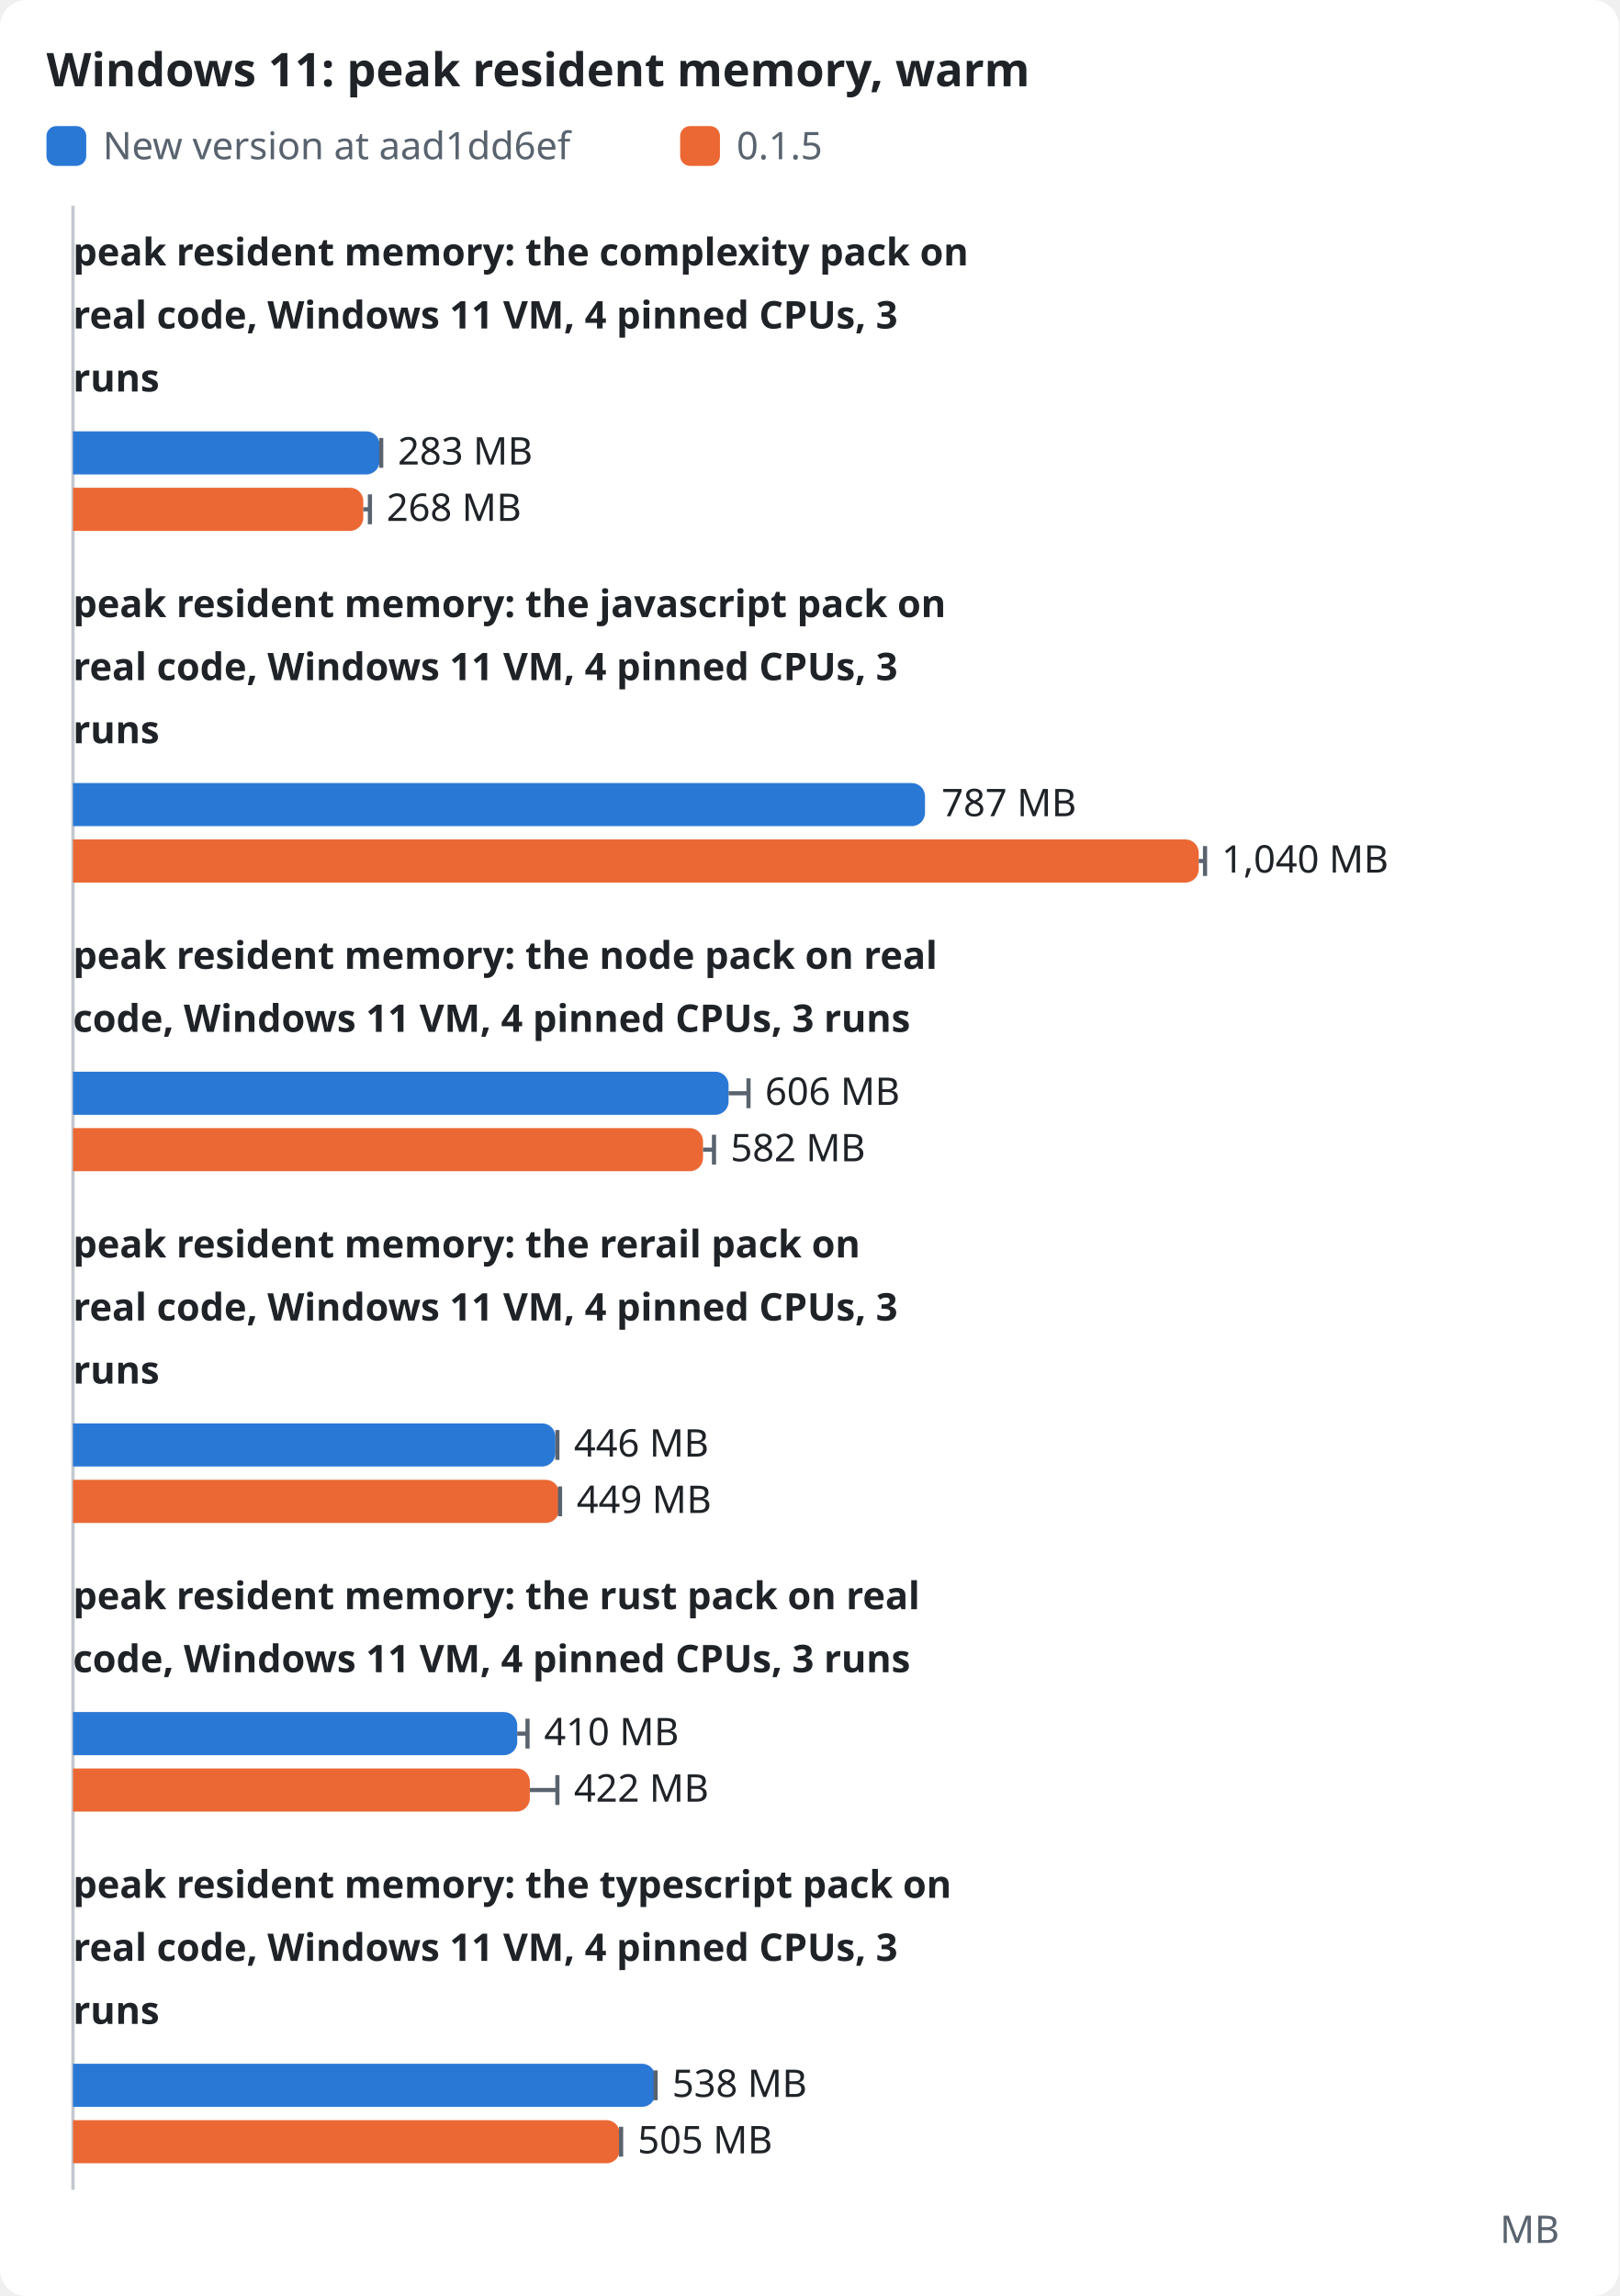
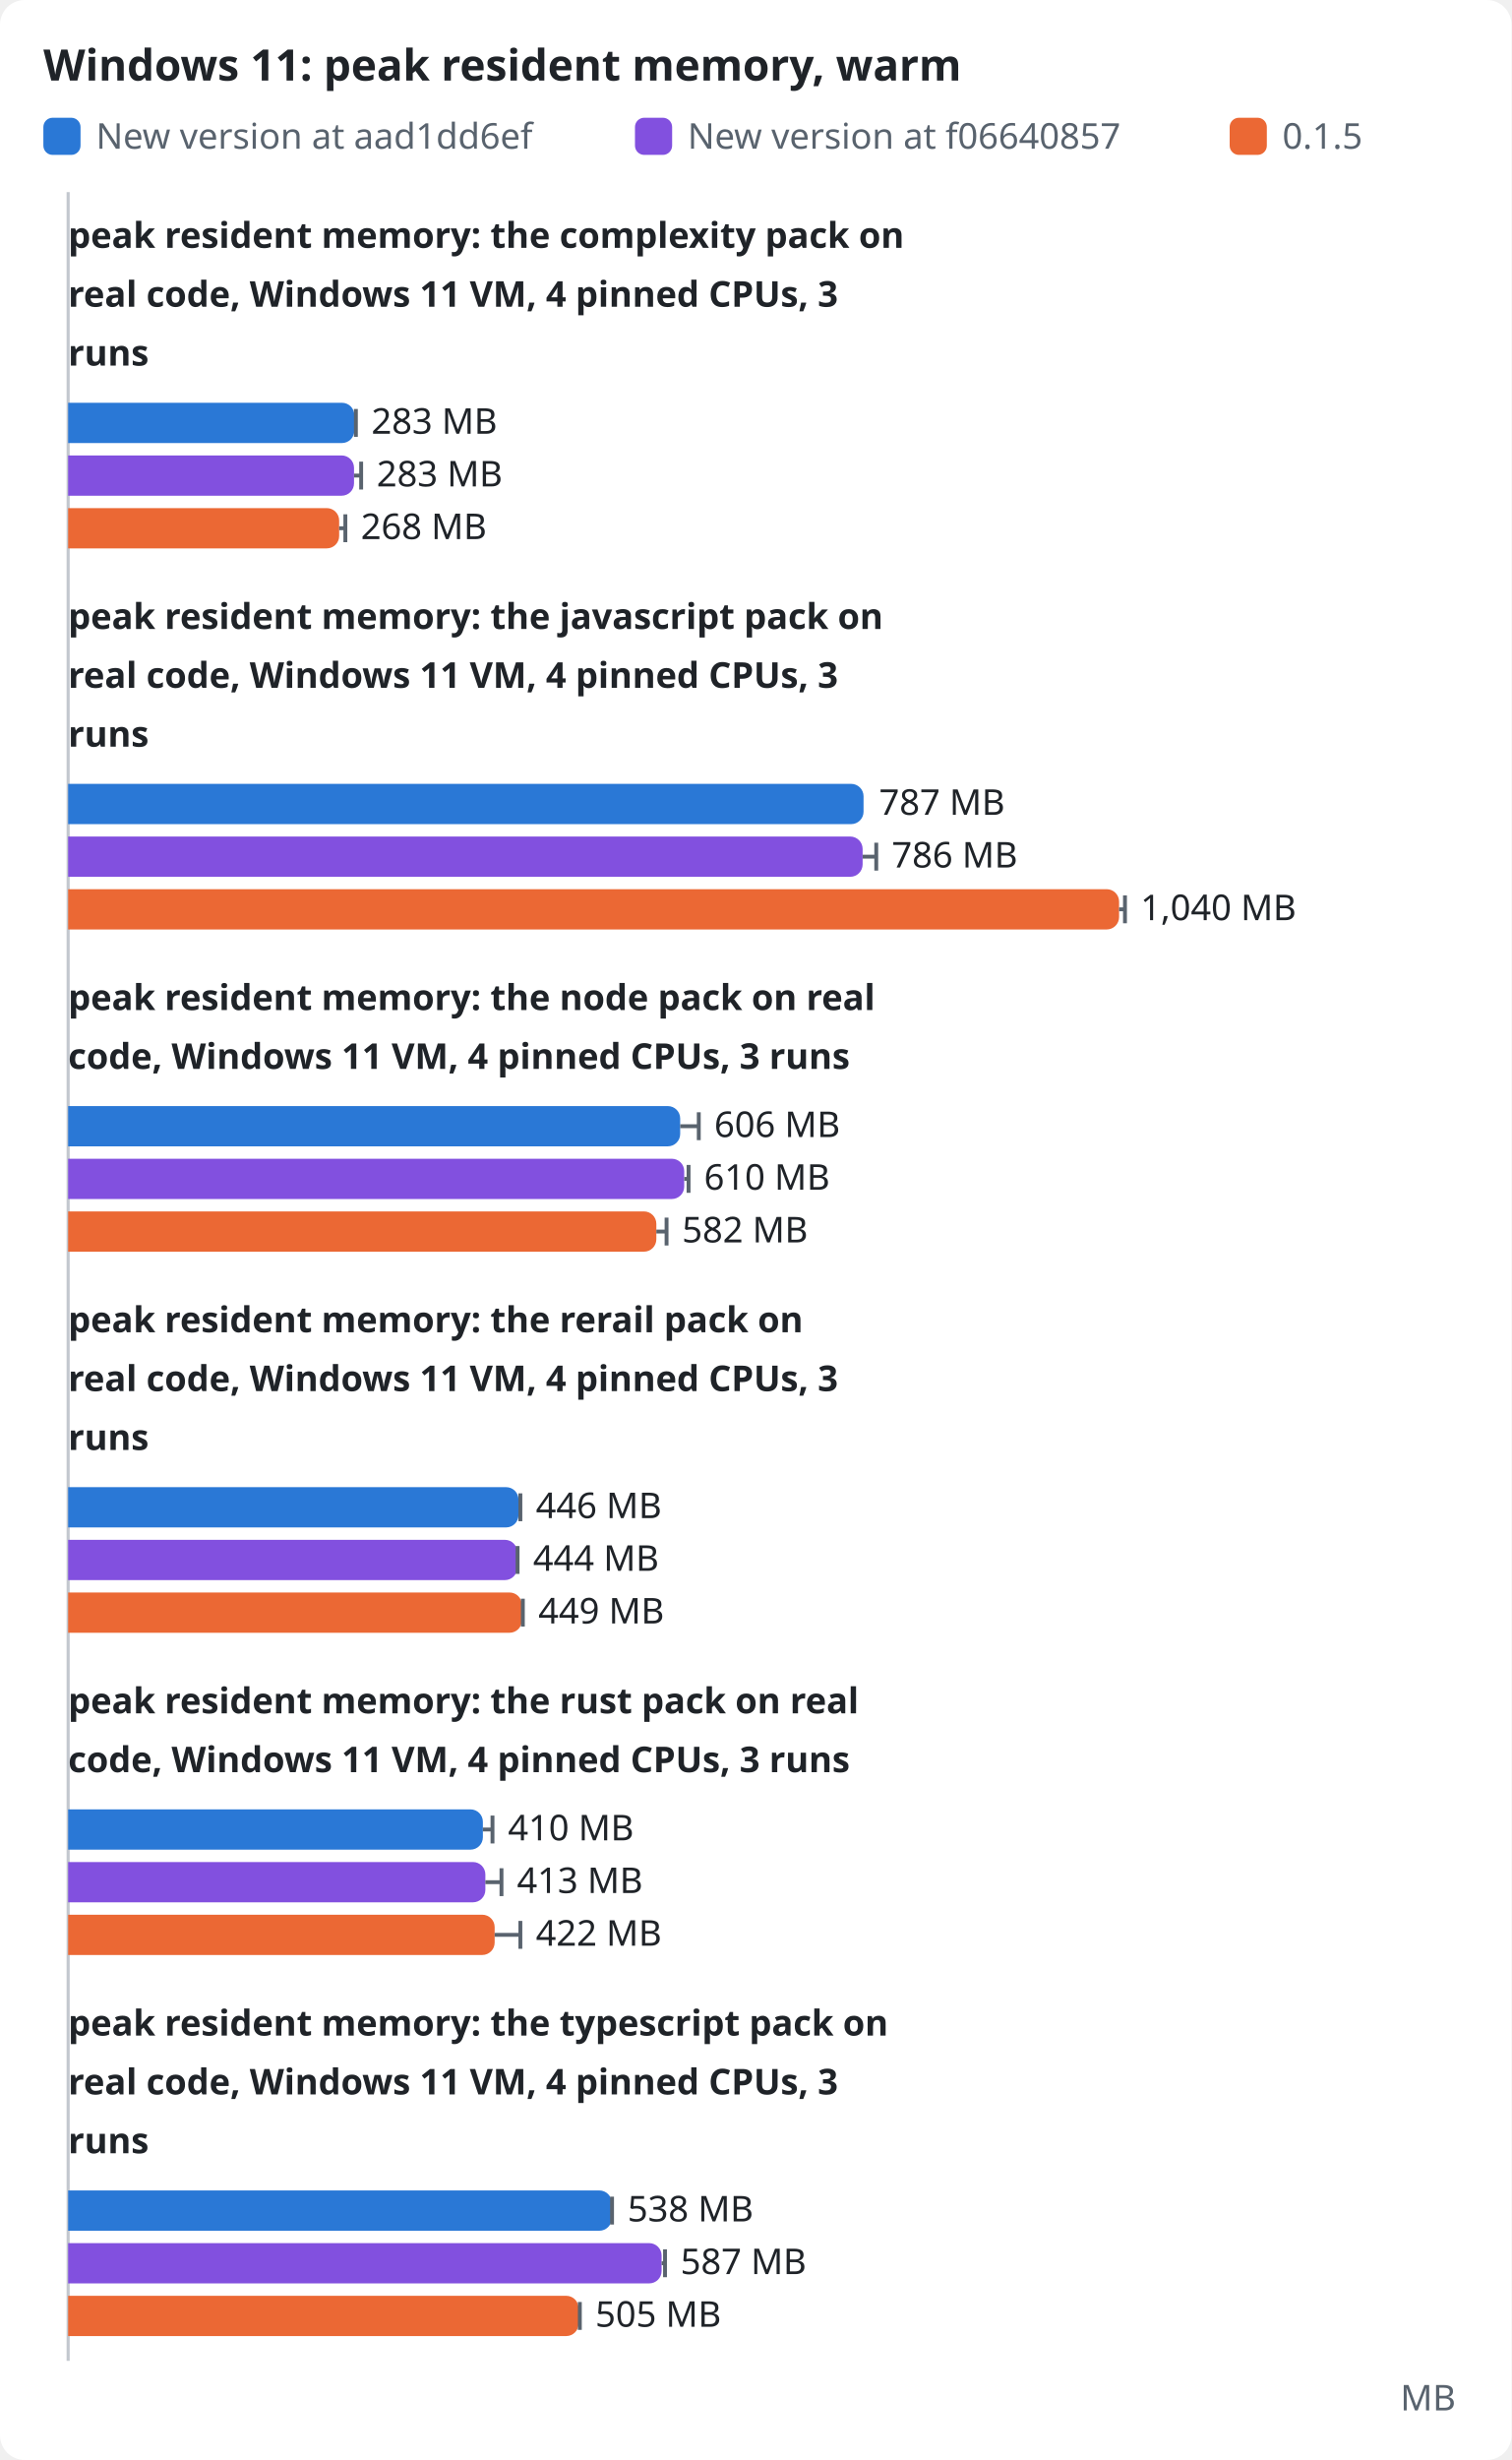
- <svg xmlns="http://www.w3.org/2000/svg" viewBox="0 0 488 692" width="488" height="692" role="img" aria-labelledby="title desc">
+ <svg xmlns="http://www.w3.org/2000/svg" viewBox="0 0 488 794" width="488" height="794" role="img" aria-labelledby="title desc">
  <style>text{font:12.5px -apple-system,BlinkMacSystemFont,"Segoe UI","Noto Sans",Helvetica,Arial,sans-serif} .hl{paint-order:stroke;stroke-width:3px;stroke-linejoin:round} .smalltext{font-size:11.5px} .b{font-weight:600} .ttl{font-size:14px;font-weight:600} .ln{fill:none;stroke-width:2;stroke-linejoin:round;stroke-linecap:round} .wk{stroke-width:1.25;fill:none} .ref{stroke-width:1.5;stroke-dasharray:3 2;fill:none} .ax{stroke-width:1;fill:none} .gr{stroke-width:1;fill:none} .nmk{fill:none;stroke-width:1.25;stroke-dasharray:2 2} .zone{stroke:none}
text{fill:#1f2328} .plate{fill:#ffffff} .hl{stroke:#ffffff} .muted{fill:#59636e} .sn{fill:#2a78d6} .sp{fill:#eb6834} .sb{fill:#1baf7a} .sh{fill:#8250df} .ln.sn{stroke:#2a78d6} .ln.sp{stroke:#eb6834} .ln.sb{stroke:#1baf7a} .wk{stroke:#59636e} .ref{stroke:#cf222e} .ax{stroke:#c3c8cf} .gr{stroke:#e1e4e8} .gd{fill:#1a7f37} .bd{fill:#cf222e} .sm{fill:#59636e} .nmk{stroke:#59636e} .zone{fill:#f0f1f3}
@media (prefers-color-scheme:dark){text{fill:#e6edf3} .plate{fill:#0d1117} .hl{stroke:#0d1117} .muted{fill:#9198a1} .sn{fill:#3987e5} .sp{fill:#d95926} .sb{fill:#199e70} .sh{fill:#a371f7} .ln.sn{stroke:#3987e5} .ln.sp{stroke:#d95926} .ln.sb{stroke:#199e70} .wk{stroke:#9198a1} .ref{stroke:#f85149} .ax{stroke:#3d444d} .gr{stroke:#262c36} .gd{fill:#3fb950} .bd{fill:#f85149} .sm{fill:#9198a1} .nmk{stroke:#9198a1} .zone{fill:#1c2129}}</style>
  <rect class="plate" width="100%" height="100%" rx="8" />
  <text class="ttl" x="14" y="26">Windows 11: peak resident memory, warm</text>
  <g transform="translate(14 38)">
    <rect class="sn" x="0" y="0" width="12" height="12" rx="3" />
    <text class="muted smalltext" x="17" y="10">New version at aad1dd6ef</text>
-     <rect class="sp" x="191" y="0" width="12" height="12" rx="3" />
-     <text class="muted smalltext" x="208" y="10">0.1.5</text>
+     <rect class="sh" x="191" y="0" width="12" height="12" rx="3" />
+     <text class="muted smalltext" x="208" y="10">New version at f06640857</text>
+     <rect class="sp" x="383" y="0" width="12" height="12" rx="3" />
+     <text class="muted smalltext" x="400" y="10">0.1.5</text>
  </g>
  <g transform="translate(14 60)">
-     <path class="ax" d="M8 2V600" />
+     <path class="ax" d="M8 2V702" />
    <text class="b smalltext" x="8" y="20">peak resident memory: the complexity pack on</text>
    <text class="b smalltext" x="8" y="39">real code, Windows 11 VM, 4 pinned CPUs, 3</text>
    <text class="b smalltext" x="8" y="58">runs</text>
    <g>
      <path class="sn" d="M8 70h88.4a4 4 0 0 1 4 4v5a4 4 0 0 1 -4 4h-88.4z" />
      <path class="wk" d="M100.4 76.5H100.9M100.9 72v9" />
      <text class="smalltext hl" x="105.9" y="80">283 MB</text>
    </g>
    <g>
-       <path class="sp" d="M8 87h83.5a4 4 0 0 1 4 4v5a4 4 0 0 1 -4 4h-83.5z" />
-       <path class="wk" d="M95.5 93.5H97.5M97.5 89v9" />
-       <text class="smalltext hl" x="102.5" y="97">268 MB</text>
-     </g>
-     <text class="b smalltext" x="8" y="126">peak resident memory: the javascript pack on</text>
-     <text class="b smalltext" x="8" y="145">real code, Windows 11 VM, 4 pinned CPUs, 3</text>
-     <text class="b smalltext" x="8" y="164">runs</text>
-     <g>
-       <path class="sn" d="M8 176h252.8a4 4 0 0 1 4 4v5a4 4 0 0 1 -4 4h-252.8z" />
-       <text class="smalltext hl" x="269.8" y="186">787 MB</text>
+       <path class="sh" d="M8 87h88.3a4 4 0 0 1 4 4v5a4 4 0 0 1 -4 4h-88.3z" />
+       <path class="wk" d="M100.3 93.5H102.6M102.6 89v9" />
+       <text class="smalltext hl" x="107.6" y="97">283 MB</text>
    </g>
    <g>
-       <path class="sp" d="M8 193h335.3a4 4 0 0 1 4 4v5a4 4 0 0 1 -4 4h-335.3z" />
-       <path class="wk" d="M347.3 199.5H349.2M349.2 195v9" />
-       <text class="smalltext hl" x="354.2" y="203">1,040 MB</text>
+       <path class="sp" d="M8 104h83.5a4 4 0 0 1 4 4v5a4 4 0 0 1 -4 4h-83.5z" />
+       <path class="wk" d="M95.5 110.5H97.5M97.5 106v9" />
+       <text class="smalltext hl" x="102.5" y="114">268 MB</text>
    </g>
-     <text class="b smalltext" x="8" y="232">peak resident memory: the node pack on real</text>
-     <text class="b smalltext" x="8" y="251">code, Windows 11 VM, 4 pinned CPUs, 3 runs</text>
+     <text class="b smalltext" x="8" y="143">peak resident memory: the javascript pack on</text>
+     <text class="b smalltext" x="8" y="162">real code, Windows 11 VM, 4 pinned CPUs, 3</text>
+     <text class="b smalltext" x="8" y="181">runs</text>
    <g>
-       <path class="sn" d="M8 263h193.6a4 4 0 0 1 4 4v5a4 4 0 0 1 -4 4h-193.6z" />
-       <path class="wk" d="M205.6 269.5H211.6M211.6 265v9" />
-       <text class="smalltext hl" x="216.6" y="273">606 MB</text>
+       <path class="sn" d="M8 193h252.8a4 4 0 0 1 4 4v5a4 4 0 0 1 -4 4h-252.8z" />
+       <text class="smalltext hl" x="269.8" y="203">787 MB</text>
    </g>
    <g>
-       <path class="sp" d="M8 280h185.9a4 4 0 0 1 4 4v5a4 4 0 0 1 -4 4h-185.9z" />
-       <path class="wk" d="M197.9 286.5H201.2M201.2 282v9" />
-       <text class="smalltext hl" x="206.2" y="290">582 MB</text>
-     </g>
-     <text class="b smalltext" x="8" y="319">peak resident memory: the rerail pack on</text>
-     <text class="b smalltext" x="8" y="338">real code, Windows 11 VM, 4 pinned CPUs, 3</text>
-     <text class="b smalltext" x="8" y="357">runs</text>
-     <g>
-       <path class="sn" d="M8 369h141.4a4 4 0 0 1 4 4v5a4 4 0 0 1 -4 4h-141.4z" />
-       <path class="wk" d="M153.4 375.5H154.0M154.0 371v9" />
-       <text class="smalltext hl" x="159.0" y="379">446 MB</text>
+       <path class="sh" d="M8 210h252.5a4 4 0 0 1 4 4v5a4 4 0 0 1 -4 4h-252.5z" />
+       <path class="wk" d="M264.5 216.5H268.9M268.9 212v9" />
+       <text class="smalltext hl" x="273.9" y="220">786 MB</text>
    </g>
    <g>
-       <path class="sp" d="M8 386h142.5a4 4 0 0 1 4 4v5a4 4 0 0 1 -4 4h-142.5z" />
-       <path class="wk" d="M154.5 392.5H154.8M154.8 388v9" />
-       <text class="smalltext hl" x="159.8" y="396">449 MB</text>
+       <path class="sp" d="M8 227h335.3a4 4 0 0 1 4 4v5a4 4 0 0 1 -4 4h-335.3z" />
+       <path class="wk" d="M347.3 233.5H349.2M349.2 229v9" />
+       <text class="smalltext hl" x="354.2" y="237">1,040 MB</text>
    </g>
-     <text class="b smalltext" x="8" y="425">peak resident memory: the rust pack on real</text>
-     <text class="b smalltext" x="8" y="444">code, Windows 11 VM, 4 pinned CPUs, 3 runs</text>
+     <text class="b smalltext" x="8" y="266">peak resident memory: the node pack on real</text>
+     <text class="b smalltext" x="8" y="285">code, Windows 11 VM, 4 pinned CPUs, 3 runs</text>
    <g>
-       <path class="sn" d="M8 456h129.9a4 4 0 0 1 4 4v5a4 4 0 0 1 -4 4h-129.9z" />
-       <path class="wk" d="M141.9 462.5H145.0M145.0 458v9" />
-       <text class="smalltext hl" x="150.0" y="466">410 MB</text>
+       <path class="sn" d="M8 297h193.6a4 4 0 0 1 4 4v5a4 4 0 0 1 -4 4h-193.6z" />
+       <path class="wk" d="M205.6 303.5H211.6M211.6 299v9" />
+       <text class="smalltext hl" x="216.6" y="307">606 MB</text>
    </g>
    <g>
-       <path class="sp" d="M8 473h133.7a4 4 0 0 1 4 4v5a4 4 0 0 1 -4 4h-133.7z" />
-       <path class="wk" d="M145.7 479.5H154.0M154.0 475v9" />
-       <text class="smalltext hl" x="159.0" y="483">422 MB</text>
-     </g>
-     <text class="b smalltext" x="8" y="512">peak resident memory: the typescript pack on</text>
-     <text class="b smalltext" x="8" y="531">real code, Windows 11 VM, 4 pinned CPUs, 3</text>
-     <text class="b smalltext" x="8" y="550">runs</text>
-     <g>
-       <path class="sn" d="M8 562h171.5a4 4 0 0 1 4 4v5a4 4 0 0 1 -4 4h-171.5z" />
-       <path class="wk" d="M183.5 568.5H183.6M183.6 564v9" />
-       <text class="smalltext hl" x="188.6" y="572">538 MB</text>
+       <path class="sh" d="M8 314h194.9a4 4 0 0 1 4 4v5a4 4 0 0 1 -4 4h-194.9z" />
+       <path class="wk" d="M206.9 320.5H208.3M208.3 316v9" />
+       <text class="smalltext hl" x="213.3" y="324">610 MB</text>
    </g>
    <g>
-       <path class="sp" d="M8 579h160.8a4 4 0 0 1 4 4v5a4 4 0 0 1 -4 4h-160.8z" />
-       <path class="wk" d="M172.8 585.5H173.2M173.2 581v9" />
-       <text class="smalltext hl" x="178.2" y="589">505 MB</text>
+       <path class="sp" d="M8 331h185.9a4 4 0 0 1 4 4v5a4 4 0 0 1 -4 4h-185.9z" />
+       <path class="wk" d="M197.9 337.5H201.2M201.2 333v9" />
+       <text class="smalltext hl" x="206.2" y="341">582 MB</text>
    </g>
-     <text class="muted smalltext" x="456" y="616" text-anchor="end">MB</text>
+     <text class="b smalltext" x="8" y="370">peak resident memory: the rerail pack on</text>
+     <text class="b smalltext" x="8" y="389">real code, Windows 11 VM, 4 pinned CPUs, 3</text>
+     <text class="b smalltext" x="8" y="408">runs</text>
+     <g>
+       <path class="sn" d="M8 420h141.4a4 4 0 0 1 4 4v5a4 4 0 0 1 -4 4h-141.4z" />
+       <path class="wk" d="M153.4 426.5H154.0M154.0 422v9" />
+       <text class="smalltext hl" x="159.0" y="430">446 MB</text>
+     </g>
+     <g>
+       <path class="sh" d="M8 437h141.0a4 4 0 0 1 4 4v5a4 4 0 0 1 -4 4h-141.0z" />
+       <path class="wk" d="M153.0 443.5H153.1M153.1 439v9" />
+       <text class="smalltext hl" x="158.1" y="447">444 MB</text>
+     </g>
+     <g>
+       <path class="sp" d="M8 454h142.5a4 4 0 0 1 4 4v5a4 4 0 0 1 -4 4h-142.5z" />
+       <path class="wk" d="M154.5 460.5H154.8M154.8 456v9" />
+       <text class="smalltext hl" x="159.8" y="464">449 MB</text>
+     </g>
+     <text class="b smalltext" x="8" y="493">peak resident memory: the rust pack on real</text>
+     <text class="b smalltext" x="8" y="512">code, Windows 11 VM, 4 pinned CPUs, 3 runs</text>
+     <g>
+       <path class="sn" d="M8 524h129.9a4 4 0 0 1 4 4v5a4 4 0 0 1 -4 4h-129.9z" />
+       <path class="wk" d="M141.9 530.5H145.0M145.0 526v9" />
+       <text class="smalltext hl" x="150.0" y="534">410 MB</text>
+     </g>
+     <g>
+       <path class="sh" d="M8 541h130.7a4 4 0 0 1 4 4v5a4 4 0 0 1 -4 4h-130.7z" />
+       <path class="wk" d="M142.7 547.5H147.9M147.9 543v9" />
+       <text class="smalltext hl" x="152.9" y="551">413 MB</text>
+     </g>
+     <g>
+       <path class="sp" d="M8 558h133.7a4 4 0 0 1 4 4v5a4 4 0 0 1 -4 4h-133.7z" />
+       <path class="wk" d="M145.7 564.5H154.0M154.0 560v9" />
+       <text class="smalltext hl" x="159.0" y="568">422 MB</text>
+     </g>
+     <text class="b smalltext" x="8" y="597">peak resident memory: the typescript pack on</text>
+     <text class="b smalltext" x="8" y="616">real code, Windows 11 VM, 4 pinned CPUs, 3</text>
+     <text class="b smalltext" x="8" y="635">runs</text>
+     <g>
+       <path class="sn" d="M8 647h171.5a4 4 0 0 1 4 4v5a4 4 0 0 1 -4 4h-171.5z" />
+       <path class="wk" d="M183.5 653.5H183.6M183.6 649v9" />
+       <text class="smalltext hl" x="188.6" y="657">538 MB</text>
+     </g>
+     <g>
+       <path class="sh" d="M8 664h187.6a4 4 0 0 1 4 4v5a4 4 0 0 1 -4 4h-187.6z" />
+       <path class="wk" d="M199.6 670.5H200.7M200.7 666v9" />
+       <text class="smalltext hl" x="205.7" y="674">587 MB</text>
+     </g>
+     <g>
+       <path class="sp" d="M8 681h160.8a4 4 0 0 1 4 4v5a4 4 0 0 1 -4 4h-160.8z" />
+       <path class="wk" d="M172.8 687.5H173.2M173.2 683v9" />
+       <text class="smalltext hl" x="178.2" y="691">505 MB</text>
+     </g>
+     <text class="muted smalltext" x="456" y="718" text-anchor="end">MB</text>
  </g>
</svg>
